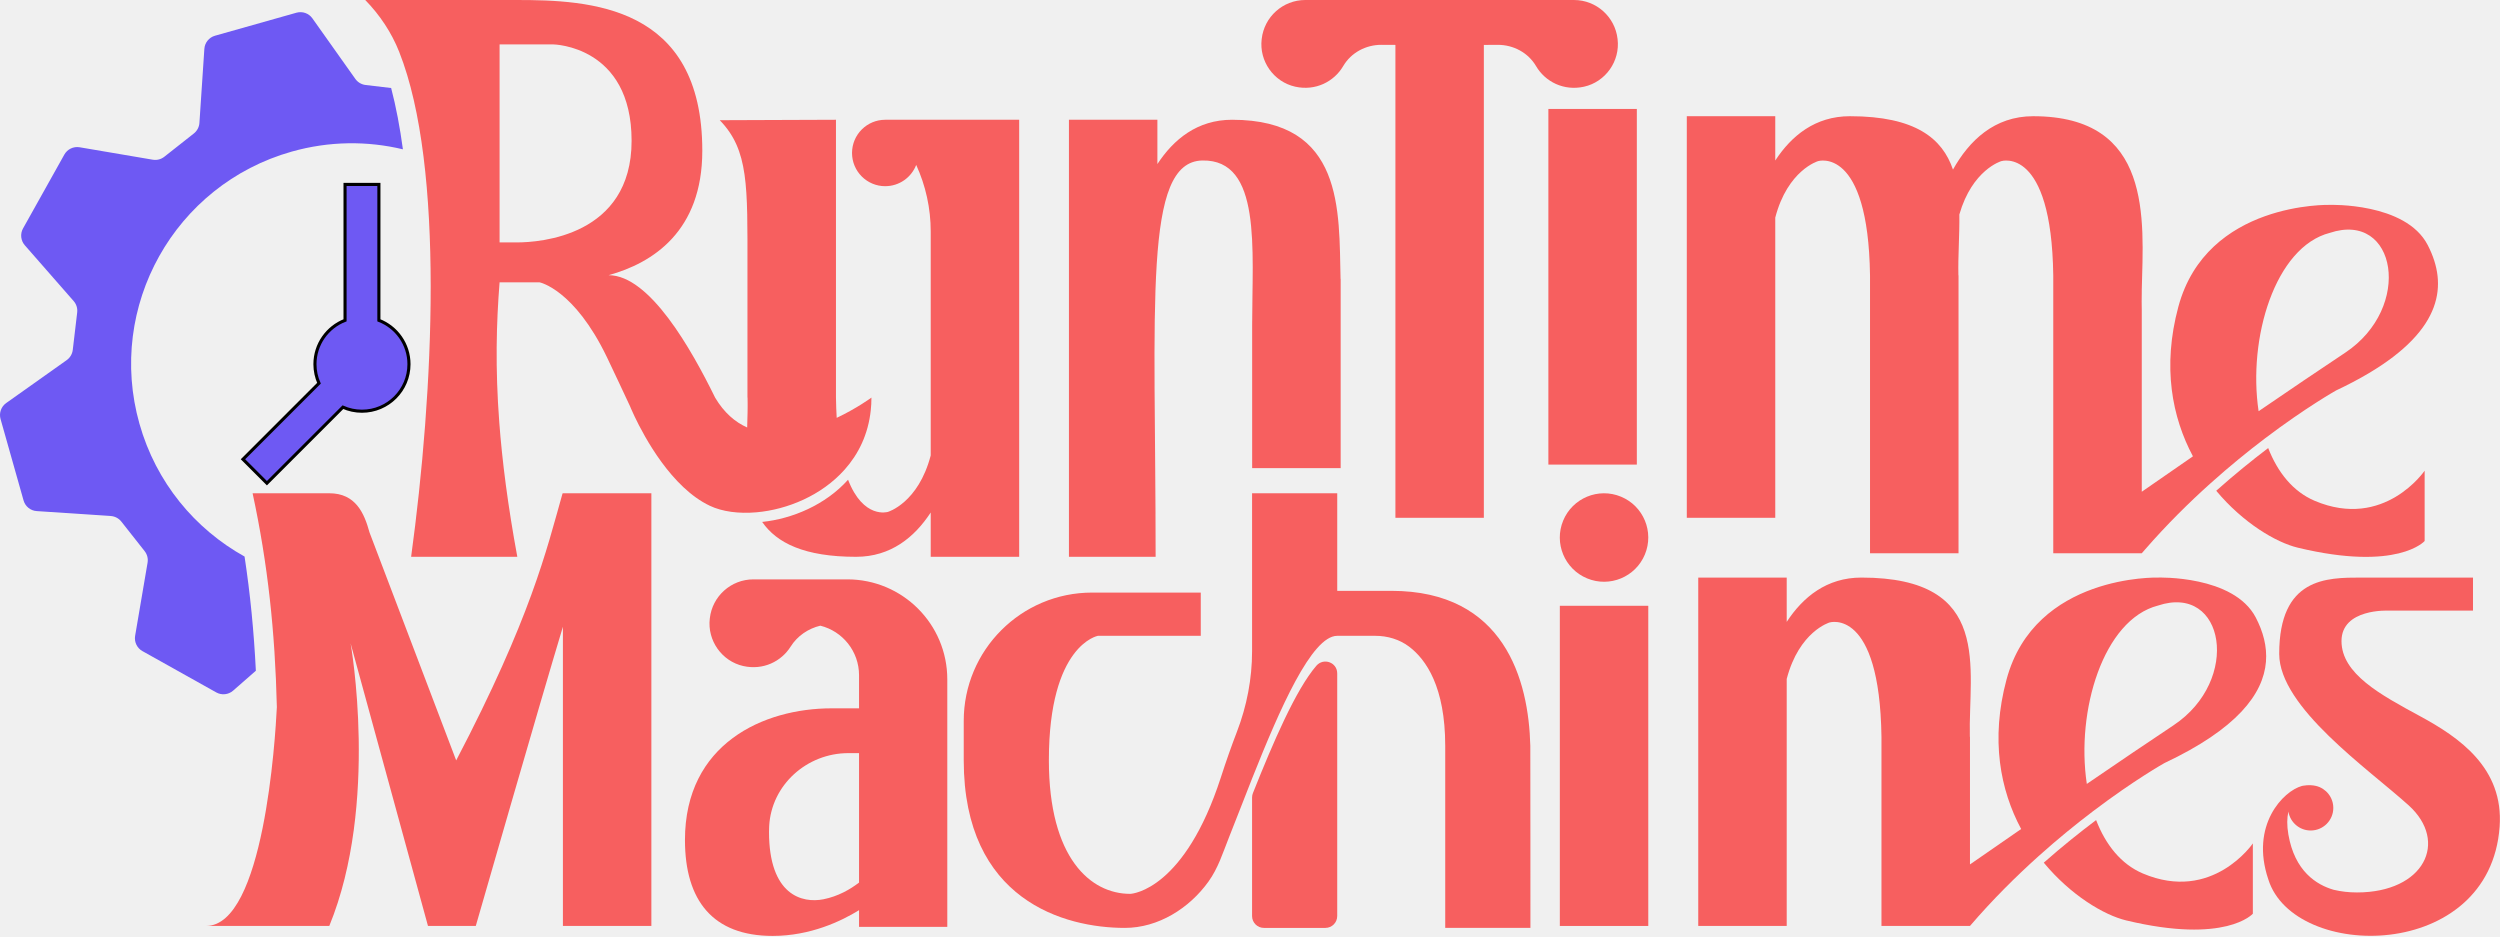
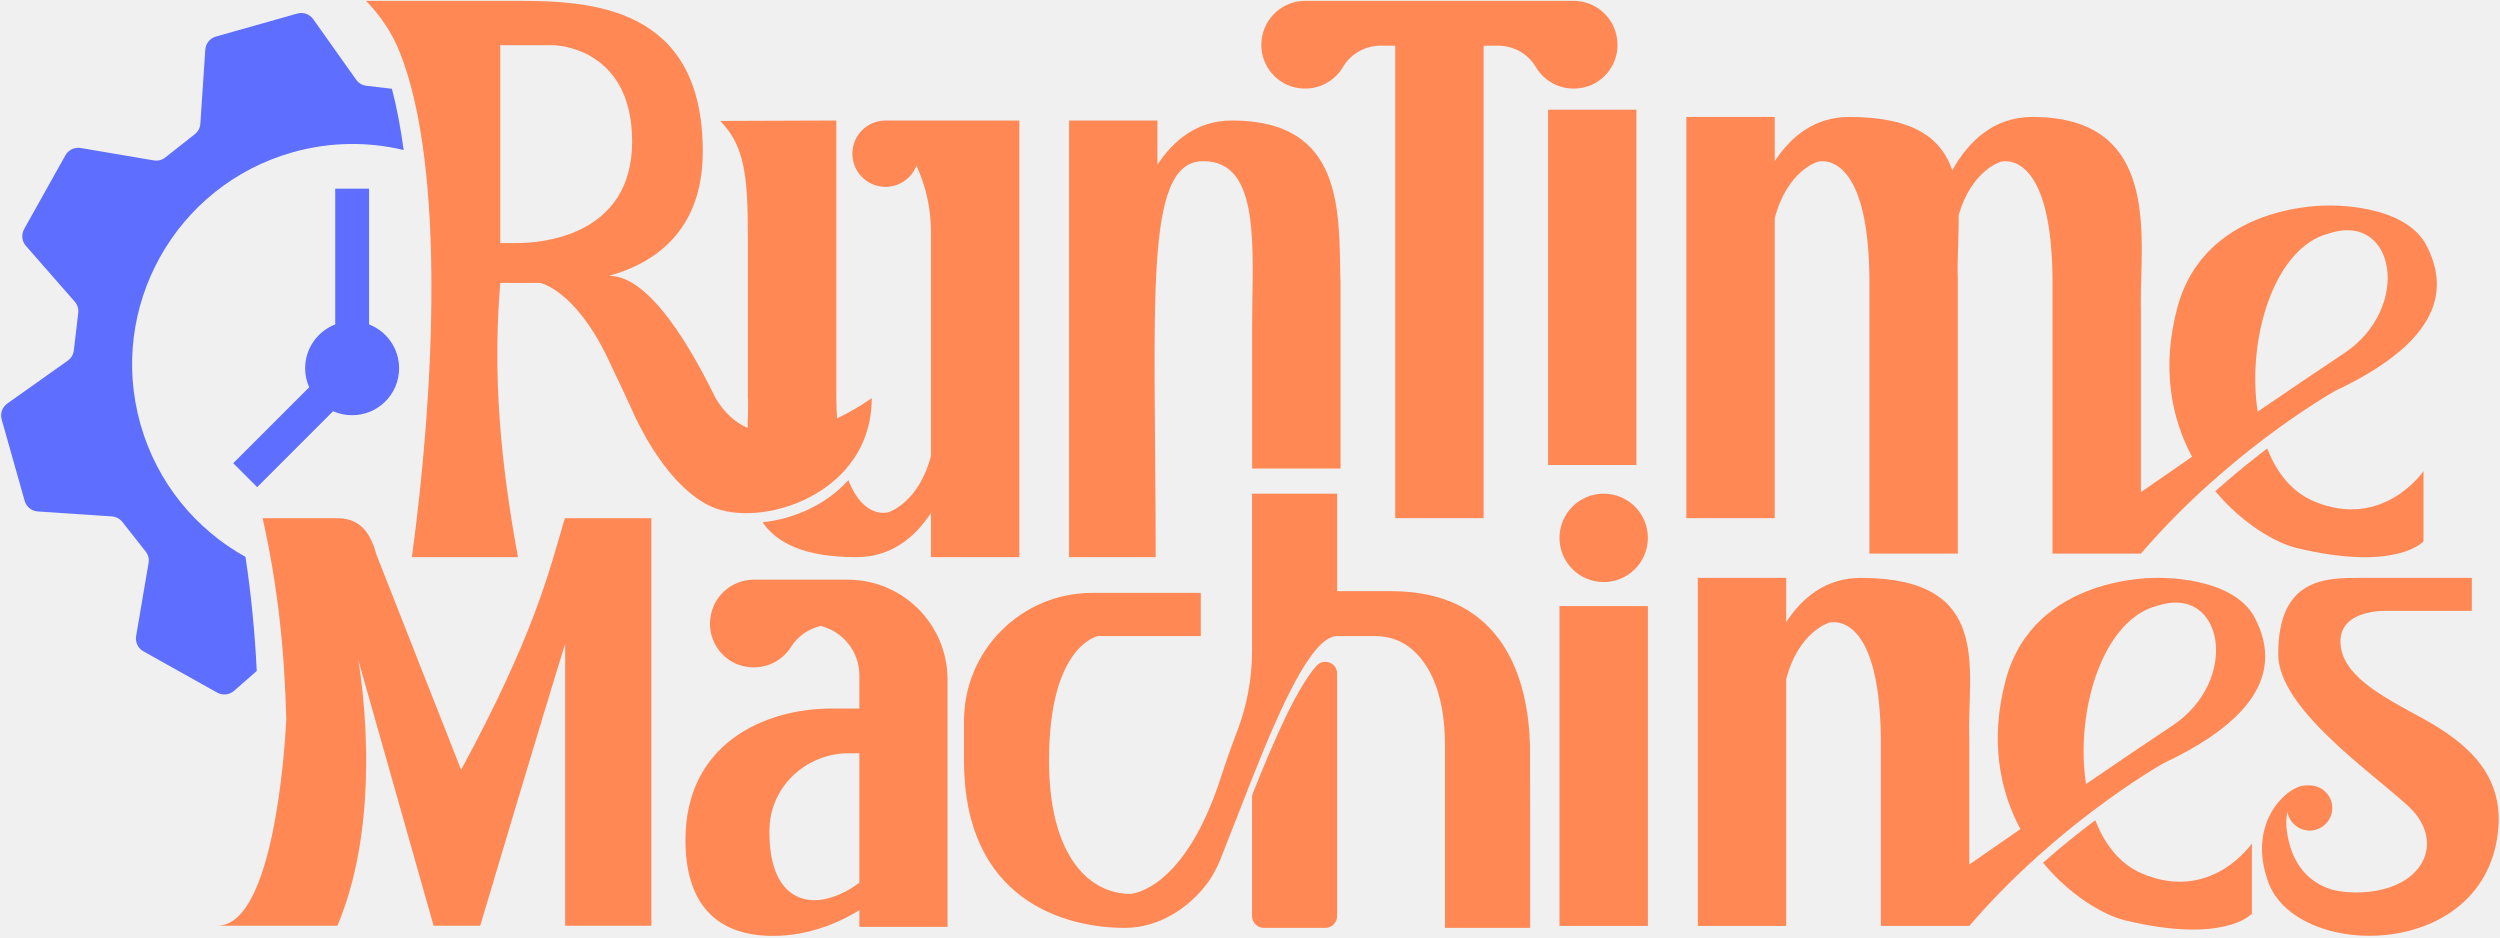
- <svg xmlns="http://www.w3.org/2000/svg" width="806" height="302" viewBox="0 0 806 302" fill="none">
-   <g clip-path="url(#clip0_139_487)">
-     <path d="M126.108 28.376L117.875 27.404C116.537 27.244 115.342 26.535 114.564 25.443L100.716 5.918C99.561 4.282 97.503 3.556 95.57 4.099L69.321 11.515C67.394 12.058 66.016 13.756 65.885 15.752L64.295 39.623C64.204 40.961 63.558 42.19 62.505 43.025L52.969 50.543C51.922 51.372 50.567 51.715 49.246 51.487L25.667 47.479C23.695 47.147 21.722 48.09 20.744 49.834L7.428 73.642C6.45 75.386 6.679 77.559 7.994 79.068L23.746 97.062C24.632 98.068 25.044 99.4 24.884 100.738L23.46 112.808C23.3 114.14 22.585 115.335 21.499 116.107L1.991 129.944C0.361 131.104 -0.365 133.163 0.178 135.095L7.594 161.339C8.137 163.271 9.835 164.644 11.831 164.775L35.713 166.365C37.045 166.456 38.28 167.102 39.115 168.154L46.628 177.685C47.457 178.737 47.806 180.087 47.577 181.408L43.563 204.993C43.231 206.971 44.175 208.938 45.919 209.915L69.727 223.237C71.471 224.209 73.643 223.986 75.153 222.666L82.489 216.245C81.865 203.649 80.687 191.511 78.846 179.429C62.883 170.561 50.316 155.581 44.958 136.616C34.289 98.834 56.262 59.554 94.044 48.88C106.171 45.455 118.458 45.392 129.899 48.142C128.938 41.069 127.692 34.431 126.108 28.376Z" fill="#6E59F3" />
-     <path d="M387.655 51.744C406.809 51.396 403.693 80.218 403.693 104.918C403.693 129.618 403.693 150.927 403.693 150.927H432.23V89.938H432.196C431.647 67.913 433.396 38.611 397.221 38.611C386.032 38.611 378.376 44.906 373.144 52.893V38.611H344.625V179.515H372.573C372.573 97.771 368.502 52.092 387.655 51.744Z" fill="#F75F5F" />
-     <path d="M527.713 35.123H499.199V149.784H527.713V35.123Z" fill="#F75F5F" />
-     <path d="M572.344 70.149C576.357 54.786 586.157 51.944 586.157 51.944C586.157 51.944 602.309 46.959 602.893 88.794V178.372H631.429V88.794H631.389C631.235 82.556 631.789 75.735 631.692 69.16C635.854 54.654 645.237 51.944 645.237 51.944C645.237 51.944 661.395 46.959 661.972 88.794V178.372H690.509C690.886 177.931 691.269 177.491 691.652 177.056C698.559 169.132 705.729 162.048 712.625 155.861C718.828 150.298 724.803 145.455 730.178 141.379C743.551 131.259 753.185 125.867 753.185 125.867C783.666 111.504 788.846 96.77 784.821 84.094C784.266 82.345 783.54 80.635 782.676 78.971C775.558 65.243 751.104 66.055 751.104 66.055C751.104 66.055 711.452 64.917 702.299 98.903C697.067 118.331 700.303 134.569 707.004 147.119C697.313 153.809 690.509 158.537 690.509 158.537V93.357C691.058 70.698 694.071 37.467 655.5 37.467C642.973 37.467 634.86 45.352 629.639 54.677C626.255 44.7 617.627 37.467 596.415 37.467C585.231 37.467 577.569 43.762 572.344 51.75V37.467H543.824V166.936H572.344V70.149ZM751.104 75.083C772.665 67.902 778.051 99.132 756.09 113.711C748.011 119.069 737.959 125.884 728.176 132.574C724.637 108.949 733.522 79.629 751.104 75.083ZM690.492 94.043L690.475 100.229C690.429 98.297 690.446 96.221 690.492 94.043Z" fill="#F75F5F" />
-     <path d="M510.686 27.953C517.639 26.41 522.361 19.703 521.51 12.63C521.51 12.602 521.504 12.573 521.498 12.539C520.698 5.483 514.711 0 507.439 0H420.834C413.561 0 407.575 5.477 406.775 12.533C406.769 12.562 406.763 12.596 406.763 12.624C405.911 19.691 410.634 26.404 417.587 27.948C424.105 29.394 430.091 26.347 433.047 21.309C435.591 16.97 440.36 14.431 445.386 14.454L449.88 14.477V166.936H478.393V14.483L482.887 14.46C487.919 14.437 492.681 16.981 495.226 21.315C498.182 26.358 504.168 29.4 510.686 27.953Z" fill="#F75F5F" />
-     <path d="M243.918 165.164C253.815 164.283 264.885 159.755 272.317 151.396C276.76 146.416 279.899 140.069 280.728 132.328C280.877 130.99 280.951 129.606 280.951 128.183C280.951 128.183 276.348 131.596 269.75 134.718C269.63 132.677 269.55 130.504 269.516 128.183V38.611L232.043 38.754C241.437 48.388 240.979 60.023 240.979 86.198V128.183H241.014C241.094 131.287 240.991 134.535 240.888 137.822C237.011 136.096 233.461 133.071 230.585 128.245C230.573 128.223 230.562 128.205 230.55 128.183C222.906 112.625 209.475 88.725 196.228 88.725H196.205C210.505 84.769 226.422 74.552 226.422 48.611C226.422 1.521 190.081 0 166.388 0H153.094L132.545 0.006L117.754 0C122.494 4.866 126.25 10.532 128.703 16.73C143.449 53.94 139.749 126.719 132.545 179.521H166.782C163.712 162.877 161.905 148.657 160.962 136.119C159.635 118.463 160.03 104.129 161.065 91.024H173.958C173.958 91.024 185.084 93.202 195.65 115.112C198.481 120.978 200.916 126.313 203.123 130.979C203.123 130.979 203.603 132.173 204.524 134.123C207.783 140.996 216.52 157.222 228.847 163.06C232.86 164.964 238.195 165.673 243.918 165.164ZM166.685 78.154H161.065V14.317H178.383C178.383 14.317 203.626 14.683 203.626 45.392C203.626 76.101 173.998 78.154 166.685 78.154Z" fill="#F75F5F" />
-     <path d="M285.405 60.023C289.956 60.023 293.838 57.176 295.387 53.168C295.387 53.168 295.387 53.173 295.387 53.179C298.441 59.846 300.064 67.153 300.064 74.626V146.828C296.051 162.197 286.251 165.038 286.251 165.038C286.251 165.038 278.36 167.468 273.415 154.661C266.136 162.785 255.416 167.268 245.719 168.269C250.401 175.038 259.304 179.515 275.993 179.515C287.177 179.515 294.833 173.22 300.064 165.233V179.515H328.584V38.611H285.427C285.427 38.611 285.41 38.611 285.405 38.611C279.493 38.611 274.695 43.402 274.695 49.32C274.695 55.238 279.487 60.029 285.405 60.029V60.023Z" fill="#F75F5F" />
-     <path d="M181.3 159.309C176.166 177.474 171.146 199.126 147.075 245.153L119.127 171.642C118.27 168.503 117.143 165.353 115.176 162.986C113.204 160.613 110.396 159.029 106.171 159.029H81.437C86.343 181.716 88.687 203.815 89.258 227.937V227.972C89.258 227.972 89.258 227.983 89.258 227.989C88.761 238.212 85.039 298.521 66.445 298.521H96.017H106.165C122.3 259.144 113.032 207.411 113.032 207.411L137.978 298.521H153.393C153.393 298.521 174.199 226.119 181.483 202.065V298.521H210.003V159.029H181.409L181.3 159.309Z" fill="#F75F5F" />
-     <path d="M424.394 214.638C417.762 222.34 410.495 239.252 403.942 255.696C403.759 256.148 403.668 256.628 403.668 257.114V295.342C403.668 297.446 405.378 299.156 407.482 299.156H427.31C429.414 299.156 431.118 297.446 431.118 295.342V217.097C431.124 213.54 426.716 211.945 424.394 214.638Z" fill="#F75F5F" />
-     <path d="M448.547 190.487H431.125V159.023H403.669V209.944C403.669 218.818 401.983 227.594 398.804 235.873C397.088 240.327 395.356 245.222 393.618 250.602C381.982 286.571 365.316 288.178 364.338 288.178C351.674 288.178 338.157 276.766 338.157 245.096C338.157 207.794 353.989 204.981 353.989 204.981H387.128V191.047H352.091C329.238 191.047 310.707 209.578 310.707 232.431V245.101C310.707 290.276 343.217 299.156 362.64 299.156C373.429 299.156 383.4 292.843 389.587 284.261C392.76 279.847 394.224 274.993 396.196 270.047C398.724 263.718 401.154 257.349 403.669 251.008C412.594 228.555 422.892 204.987 431.125 204.987H443.384C447.329 204.987 451.222 206.136 454.339 208.509C459.759 212.62 465.94 221.476 465.94 240.459V299.15H493.407C493.407 299.15 493.407 240.459 493.373 240.459C492.847 219.258 485.053 190.487 448.547 190.487Z" fill="#F75F5F" />
-     <path d="M530.317 178.755C533.331 171.479 529.876 163.138 522.6 160.124C515.324 157.11 506.982 160.565 503.969 167.841C500.955 175.117 504.41 183.459 511.686 186.473C518.962 189.486 527.303 186.031 530.317 178.755Z" fill="#F75F5F" />
-     <path d="M531.406 195.307H502.887V298.527H531.406V195.307Z" fill="#F75F5F" />
-     <path d="M273.182 186.788H242.908C235.635 186.788 229.649 192.265 228.848 199.321C228.848 199.355 228.848 199.384 228.837 199.412C227.99 206.485 232.713 213.192 239.66 214.735C246.012 216.148 251.861 213.289 254.892 208.48C257.076 205.01 260.558 202.66 264.463 201.716C271.639 203.489 276.956 209.973 276.956 217.697V228.366H268.094C246.212 228.366 220.832 239.738 220.832 270.819C220.832 290.368 229.872 301.74 249.105 301.74C261.301 301.74 271.273 296.949 276.956 293.438V298.824H305.407V219.012C305.407 201.213 290.981 186.788 273.182 186.788ZM276.956 284.541C274.131 286.714 270.238 288.978 265.481 289.927C258.602 291.282 247.928 288.612 247.928 268.183C247.928 267.554 247.951 266.937 247.985 266.325C248.705 253.003 260.18 242.809 273.502 242.809H276.956V284.541Z" fill="#F75F5F" />
-     <path d="M690.864 281.614C683.791 278.612 678.834 272.306 675.787 264.393C670.635 268.263 664.895 272.849 658.914 278.126C667.605 288.624 678.297 295.01 685.461 296.737C717.668 304.484 726.319 294.576 726.319 294.576V271.911C726.319 271.911 713.271 291.117 690.864 281.614Z" fill="#F75F5F" />
-     <path d="M697.797 246.022C721.199 234.998 729.684 223.752 730.541 213.386C730.959 208.383 729.598 203.592 727.282 199.126C720.164 185.398 695.716 186.21 695.716 186.21C695.716 186.21 656.058 185.072 646.91 219.058C641.679 238.492 644.915 254.73 651.616 267.274C641.924 273.964 635.12 278.692 635.12 278.692V237.543H635.08C634.537 215.519 642.805 186.21 600.106 186.21C588.922 186.21 581.261 192.505 576.035 200.493V186.21H547.516V298.527H576.035V218.892C580.049 203.529 589.849 200.687 589.849 200.687C589.849 200.687 606.001 195.701 606.584 237.543V298.527H635.12C642.382 290.07 649.963 282.546 657.242 276.016C663.44 270.453 669.415 265.616 674.789 261.545C688.157 251.414 697.797 246.022 697.797 246.022ZM695.716 195.238C717.271 188.057 722.663 219.292 700.696 233.866C692.617 239.229 682.571 246.045 672.788 252.734C669.243 229.109 678.128 199.784 695.716 195.238Z" fill="#F75F5F" />
-     <path d="M780.21 230.888C767.54 224.027 754.899 217.24 754.899 206.685C754.899 196.13 769.999 196.862 769.999 196.862H797.294V186.21H761.211C750.107 186.21 734.818 186.21 734.818 210.802C734.818 228.046 763.544 247.875 776.545 259.636C789.547 271.391 781.548 287.726 759.879 287.726C757.168 287.726 754.693 287.417 752.429 286.88C752.417 286.88 752.4 286.88 752.383 286.869C746.802 285.262 739.798 280.854 737.769 269.024C737.26 266.074 737.317 263.644 737.78 261.654C738.346 265.119 741.348 267.755 744.967 267.755C748.992 267.755 752.257 264.496 752.257 260.47C752.257 257.046 749.896 254.175 746.717 253.392C744.462 252.836 742.143 253.392 742.143 253.392C736.139 255.005 725.367 266.045 731.319 283.558C739.57 309.893 802.749 310.311 805.882 266.497C807.232 247.594 792.88 237.749 780.21 230.888Z" fill="#F75F5F" />
-     <path d="M746.25 161.459C739.246 158.486 734.312 152.265 731.264 144.455C726.118 148.354 720.424 152.957 714.512 158.223C723.157 168.572 733.74 174.872 740.847 176.582C773.054 184.329 781.705 174.421 781.705 174.421V151.75C781.705 151.75 768.663 170.956 746.25 161.459Z" fill="#F75F5F" />
+ <svg xmlns="http://www.w3.org/2000/svg" width="1411" height="529" viewBox="0 0 1411 529" fill="none">
+   <g clip-path="url(#clip0_339_473)">
+     <path d="M221.2 50.11L206.8 48.41C204.46 48.13 202.37 46.89 201.01 44.98L176.79 10.83C174.77 7.97 171.17 6.7 167.79 7.65L121.88 20.62C118.51 21.57 116.1 24.54 115.87 28.03L113.09 69.78C112.93 72.12 111.8 74.27 109.96 75.73L93.28 88.88C91.45 90.33 89.08 90.93 86.77 90.53L45.53 83.52C42.08 82.94 38.63 84.59 36.92 87.64L13.63 129.28C11.92 132.33 12.32 136.13 14.62 138.77L42.17 170.24C43.72 172 44.44 174.33 44.16 176.67L41.67 197.78C41.39 200.11 40.14 202.2 38.24 203.55L4.12 227.75C1.27 229.78 0 233.38 0.95 236.76L13.92 282.66C14.87 286.04 17.84 288.44 21.33 288.67L63.1 291.45C65.43 291.61 67.59 292.74 69.05 294.58L82.19 311.25C83.64 313.09 84.25 315.45 83.85 317.76L76.83 359.01C76.25 362.47 77.9 365.91 80.95 367.62L122.59 390.92C125.64 392.62 129.44 392.23 132.08 389.92L144.91 378.69C143.82 356.66 141.76 335.43 138.54 314.3C110.62 298.79 88.64 272.59 79.27 239.42C60.61 173.34 99.04 104.64 165.12 85.97C186.33 79.98 207.82 79.87 227.83 84.68C226.15 72.31 223.97 60.7 221.2 50.11Z" fill="#5E6EFF" />
+     <path d="M208.291 183.1V106.48H189.201V183.1C179.281 186.93 172.231 196.56 172.231 207.84C172.231 211.66 173.051 215.3 174.501 218.58L131.641 261.44L145.141 274.94L188.001 232.08C191.281 233.54 194.921 234.35 198.741 234.35C213.381 234.35 225.251 222.48 225.251 207.84C225.251 196.56 218.211 186.94 208.281 183.1H208.291Z" fill="#5E6EFF" />
+     <path d="M678.641 90.98C712.141 90.371 706.691 140.78 706.691 183.98C706.691 227.18 706.691 264.45 706.691 264.45H756.601V157.78H756.541C755.581 119.26 758.641 68.01 695.371 68.01C675.801 68.01 662.411 79.02 653.261 92.99V68.01H603.381V314.45H652.261C652.261 171.48 645.141 91.589 678.641 90.98Z" fill="#FF8855" />
+     <path d="M923.6 61.91H873.73V262.45H923.6V61.91Z" fill="#FF8855" />
+     <path d="M1001.66 123.17C1008.68 96.3 1025.82 91.33 1025.82 91.33C1025.82 91.33 1054.07 82.61 1055.09 155.78V312.45H1105V155.78H1104.93C1104.66 144.87 1105.63 132.94 1105.46 121.44C1112.74 96.07 1129.15 91.33 1129.15 91.33C1129.15 91.33 1157.41 82.61 1158.42 155.78V312.45H1208.33C1208.99 311.68 1209.66 310.91 1210.33 310.15C1222.41 296.29 1234.95 283.9 1247.01 273.08C1257.86 263.35 1268.31 254.88 1277.71 247.75C1301.1 230.05 1317.95 220.62 1317.95 220.62C1371.26 195.5 1380.32 169.73 1373.28 147.56C1372.31 144.5 1371.04 141.51 1369.53 138.6C1357.08 114.59 1314.31 116.01 1314.31 116.01C1314.31 116.01 1244.96 114.02 1228.95 173.46C1219.8 207.44 1225.46 235.84 1237.18 257.79C1220.23 269.49 1208.33 277.76 1208.33 277.76V163.76C1209.29 124.13 1214.56 66.01 1147.1 66.01C1125.19 66.01 1111 79.8 1101.87 96.11C1095.95 78.66 1080.86 66.01 1043.76 66.01C1024.2 66.01 1010.8 77.02 1001.66 90.99V66.01H951.78V292.45H1001.66V123.17ZM1314.31 131.8C1352.02 119.24 1361.44 173.86 1323.03 199.36C1308.9 208.73 1291.32 220.65 1274.21 232.35C1268.02 191.03 1283.56 139.75 1314.31 131.8ZM1208.3 164.96L1208.27 175.78C1208.19 172.4 1208.22 168.77 1208.3 164.96Z" fill="#FF8855" />
+     <path d="M893.82 49.37C905.98 46.67 914.24 34.94 912.75 22.57C912.75 22.52 912.74 22.47 912.73 22.41C911.33 10.07 900.86 0.48 888.14 0.48H736.67C723.95 0.48 713.48 10.06 712.08 22.4C712.07 22.45 712.06 22.51 712.06 22.56C710.57 34.92 718.83 46.66 730.99 49.36C742.39 51.89 752.86 46.56 758.03 37.75C762.48 30.16 770.82 25.72 779.61 25.76L787.47 25.8V292.45H837.34V25.81L845.2 25.77C854 25.73 862.33 30.18 866.78 37.76C871.95 46.58 882.42 51.9 893.82 49.37Z" fill="#FF8855" />
+     <path d="M427.251 289.35C444.561 287.81 463.921 279.89 476.921 265.27C484.691 256.56 490.181 245.46 491.631 231.92C491.891 229.58 492.021 227.16 492.021 224.67C492.021 224.67 483.971 230.64 472.431 236.1C472.221 232.53 472.081 228.73 472.021 224.67V68.01L406.481 68.26C422.911 85.11 422.111 105.46 422.111 151.24V224.67H422.171C422.311 230.1 422.131 235.78 421.951 241.53C415.171 238.51 408.961 233.22 403.931 224.78C403.911 224.74 403.891 224.71 403.871 224.67C390.501 197.46 367.011 155.66 343.841 155.66H343.801C368.811 148.74 396.651 130.87 396.651 85.5C396.651 3.14 333.091 0.48 291.651 0.48H268.401L232.461 0.49L206.591 0.48C214.881 8.99 221.451 18.9 225.741 29.74C251.531 94.82 245.061 222.11 232.461 314.46H292.341C286.971 285.35 283.811 260.48 282.161 238.55C279.841 207.67 280.531 182.6 282.341 159.68H304.891C304.891 159.68 324.351 163.49 342.831 201.81C347.781 212.07 352.041 221.4 355.901 229.56C355.901 229.56 356.741 231.65 358.351 235.06C364.051 247.08 379.331 275.46 400.891 285.67C407.911 289 417.241 290.24 427.251 289.35ZM292.171 137.17H282.341V25.52H312.631C312.631 25.52 356.781 26.16 356.781 79.87C356.781 133.58 304.961 137.17 292.171 137.17Z" fill="#FF8855" />
+     <path d="M499.81 105.46C507.77 105.46 514.56 100.48 517.27 93.47C517.27 93.47 517.27 93.48 517.27 93.49C522.61 105.15 525.45 117.93 525.45 131V257.28C518.43 284.16 501.29 289.13 501.29 289.13C501.29 289.13 487.49 293.38 478.84 270.98C466.11 285.19 447.36 293.03 430.4 294.78C438.59 306.62 454.16 314.45 483.35 314.45C502.91 314.45 516.3 303.44 525.45 289.47V314.45H575.33V68.01H499.85C499.85 68.01 499.82 68.01 499.81 68.01C489.47 68.01 481.08 76.39 481.08 86.74C481.08 97.09 489.46 105.47 499.81 105.47V105.46Z" fill="#FF8855" />
+     <path d="M318.656 292.942C309.894 322.893 301.326 358.594 260.246 434.485L212.549 313.277C211.086 308.101 209.163 302.907 205.807 299.004C202.44 295.092 197.649 292.48 190.438 292.48H148.226C156.598 329.888 160.599 366.325 161.574 406.099V406.156C161.574 406.156 161.574 406.175 161.574 406.184C160.725 423.04 154.373 522.48 122.641 522.48H173.108H190.428C217.965 457.554 202.148 372.255 202.148 372.255L244.721 522.48H271.028C271.028 522.48 306.537 403.101 318.968 363.44V522.48H367.641V292.48H318.842L318.656 292.942Z" fill="#FF8855" />
+     <path d="M742.9 375.88C731.3 389.35 718.59 418.93 707.13 447.69C706.81 448.48 706.65 449.32 706.65 450.17V517.03C706.65 520.71 709.64 523.7 713.32 523.7H748C751.68 523.7 754.66 520.71 754.66 517.03V380.18C754.67 373.96 746.96 371.17 742.9 375.88Z" fill="#FF8855" />
+     <path d="M785.141 333.64H754.671V278.61H706.651V367.67C706.651 383.19 703.701 398.54 698.141 413.02C695.141 420.81 692.111 429.37 689.071 438.78C668.721 501.69 639.571 504.5 637.861 504.5C615.711 504.5 592.071 484.54 592.071 429.15C592.071 363.91 619.761 358.99 619.761 358.99H677.721V334.62H616.441C576.471 334.62 544.061 367.03 544.061 407V429.16C544.061 508.17 600.921 523.7 634.891 523.7C653.761 523.7 671.201 512.66 682.021 497.65C687.571 489.93 690.131 481.44 693.581 472.79C698.001 461.72 702.251 450.58 706.651 439.49C722.261 400.22 740.271 359 754.671 359H776.111C783.011 359 789.821 361.01 795.271 365.16C804.751 372.35 815.561 387.84 815.561 421.04V523.69H863.601C863.601 523.69 863.601 421.04 863.541 421.04C862.621 383.96 848.991 333.64 785.141 333.64Z" fill="#FF8855" />
+     <path d="M928.16 313.121C933.432 300.396 927.389 285.807 914.663 280.536C901.938 275.265 887.348 281.308 882.077 294.033C876.806 306.759 882.849 321.348 895.575 326.619C908.3 331.89 922.889 325.847 928.16 313.121Z" fill="#FF8855" />
+     <path d="M930.061 342.07H880.181V522.6H930.061V342.07Z" fill="#FF8855" />
+     <path d="M478.431 327.17H425.481C412.761 327.17 402.291 336.75 400.891 349.09C400.891 349.15 400.891 349.2 400.871 349.25C399.391 361.62 407.651 373.35 419.801 376.05C430.911 378.52 441.141 373.52 446.441 365.11C450.261 359.04 456.351 354.93 463.181 353.28C475.731 356.38 485.031 367.72 485.031 381.23V399.89H469.531C431.261 399.89 386.871 419.78 386.871 474.14C386.871 508.33 402.681 528.22 436.321 528.22C457.651 528.22 475.091 519.84 485.031 513.7V523.12H534.791V383.53C534.791 352.4 509.561 327.17 478.431 327.17ZM485.031 498.14C480.091 501.94 473.281 505.9 464.961 507.56C452.931 509.93 434.261 505.26 434.261 469.53C434.261 468.43 434.301 467.35 434.361 466.28C435.621 442.98 455.691 425.15 478.991 425.15H485.031V498.14Z" fill="#FF8855" />
+     <path d="M1208.95 493.02C1196.58 487.77 1187.91 476.74 1182.58 462.9C1173.57 469.67 1163.53 477.69 1153.07 486.92C1168.27 505.28 1186.97 516.45 1199.5 519.47C1255.83 533.02 1270.96 515.69 1270.96 515.69V476.05C1270.96 476.05 1248.14 509.64 1208.95 493.02Z" fill="#FF8855" />
+     <path d="M1221.08 430.77C1262.01 411.49 1276.85 391.82 1278.35 373.69C1279.08 364.94 1276.7 356.56 1272.65 348.75C1260.2 324.74 1217.44 326.16 1217.44 326.16C1217.44 326.16 1148.08 324.17 1132.08 383.61C1122.93 417.6 1128.59 446 1140.31 467.94C1123.36 479.64 1111.46 487.91 1111.46 487.91V415.94H1111.39C1110.44 377.42 1124.9 326.16 1050.22 326.16C1030.66 326.16 1017.26 337.17 1008.12 351.14V326.16H958.24V522.6H1008.12V383.32C1015.14 356.45 1032.28 351.48 1032.28 351.48C1032.28 351.48 1060.53 342.76 1061.55 415.94V522.6H1111.46C1124.16 507.81 1137.42 494.65 1150.15 483.23C1160.99 473.5 1171.44 465.04 1180.84 457.92C1204.22 440.2 1221.08 430.77 1221.08 430.77ZM1217.44 341.95C1255.14 329.39 1264.57 384.02 1226.15 409.51C1212.02 418.89 1194.45 430.81 1177.34 442.51C1171.14 401.19 1186.68 349.9 1217.44 341.95Z" fill="#FF8855" />
+     <path d="M1365.22 404.3C1343.06 392.3 1320.95 380.43 1320.95 361.97C1320.95 343.51 1347.36 344.79 1347.36 344.79H1395.1V326.16H1331.99C1312.57 326.16 1285.83 326.16 1285.83 369.17C1285.83 399.33 1336.07 434.01 1358.81 454.58C1381.55 475.14 1367.56 503.71 1329.66 503.71C1324.92 503.71 1320.59 503.17 1316.63 502.23C1316.61 502.23 1316.58 502.23 1316.55 502.21C1306.79 499.4 1294.54 491.69 1290.99 471C1290.1 465.84 1290.2 461.59 1291.01 458.11C1292 464.17 1297.25 468.78 1303.58 468.78C1310.62 468.78 1316.33 463.08 1316.33 456.04C1316.33 450.05 1312.2 445.03 1306.64 443.66C1302.7 442.688 1298.64 443.66 1298.64 443.66C1288.14 446.48 1269.3 465.79 1279.71 496.42C1294.14 542.48 1404.64 543.21 1410.12 466.58C1412.48 433.52 1387.38 416.3 1365.22 404.3Z" fill="#FF8855" />
+     <path d="M1305.82 282.87C1293.57 277.67 1284.94 266.79 1279.61 253.13C1270.61 259.95 1260.65 268 1250.31 277.21C1265.43 295.31 1283.94 306.33 1296.37 309.32C1352.7 322.87 1367.83 305.54 1367.83 305.54V265.89C1367.83 265.89 1345.02 299.48 1305.82 282.87Z" fill="#FF8855" />
  </g>
-   <path d="M122.152 103.271L122.157 59.463H111.242V103.271C105.571 105.461 101.54 110.967 101.54 117.416C101.54 119.6 102.009 121.682 102.838 123.557L78.332 148.063L86.051 155.781L110.556 131.276C112.432 132.111 114.513 132.574 116.697 132.574C125.068 132.574 131.854 125.787 131.854 117.416C131.854 110.967 127.829 105.467 122.152 103.271Z" fill="#6E59F3" />
-   <path d="M122.152 103.271L122.157 59.463H111.242V103.271C105.571 105.461 101.54 110.967 101.54 117.416C101.54 119.6 102.009 121.682 102.838 123.557L78.332 148.063L86.051 155.781L110.556 131.276C112.432 132.111 114.513 132.574 116.697 132.574C125.068 132.574 131.854 125.787 131.854 117.416C131.854 110.967 127.829 105.467 122.152 103.271Z" stroke="black" />
  <defs>
-     <clipPath id="clip0_139_487">
-       <rect width="805.974" height="301.74" fill="white" />
+     <clipPath id="clip0_339_473">
+       <rect width="1409.64" height="527.74" fill="white" transform="translate(0.640625 0.480225)" />
    </clipPath>
  </defs>
</svg>
